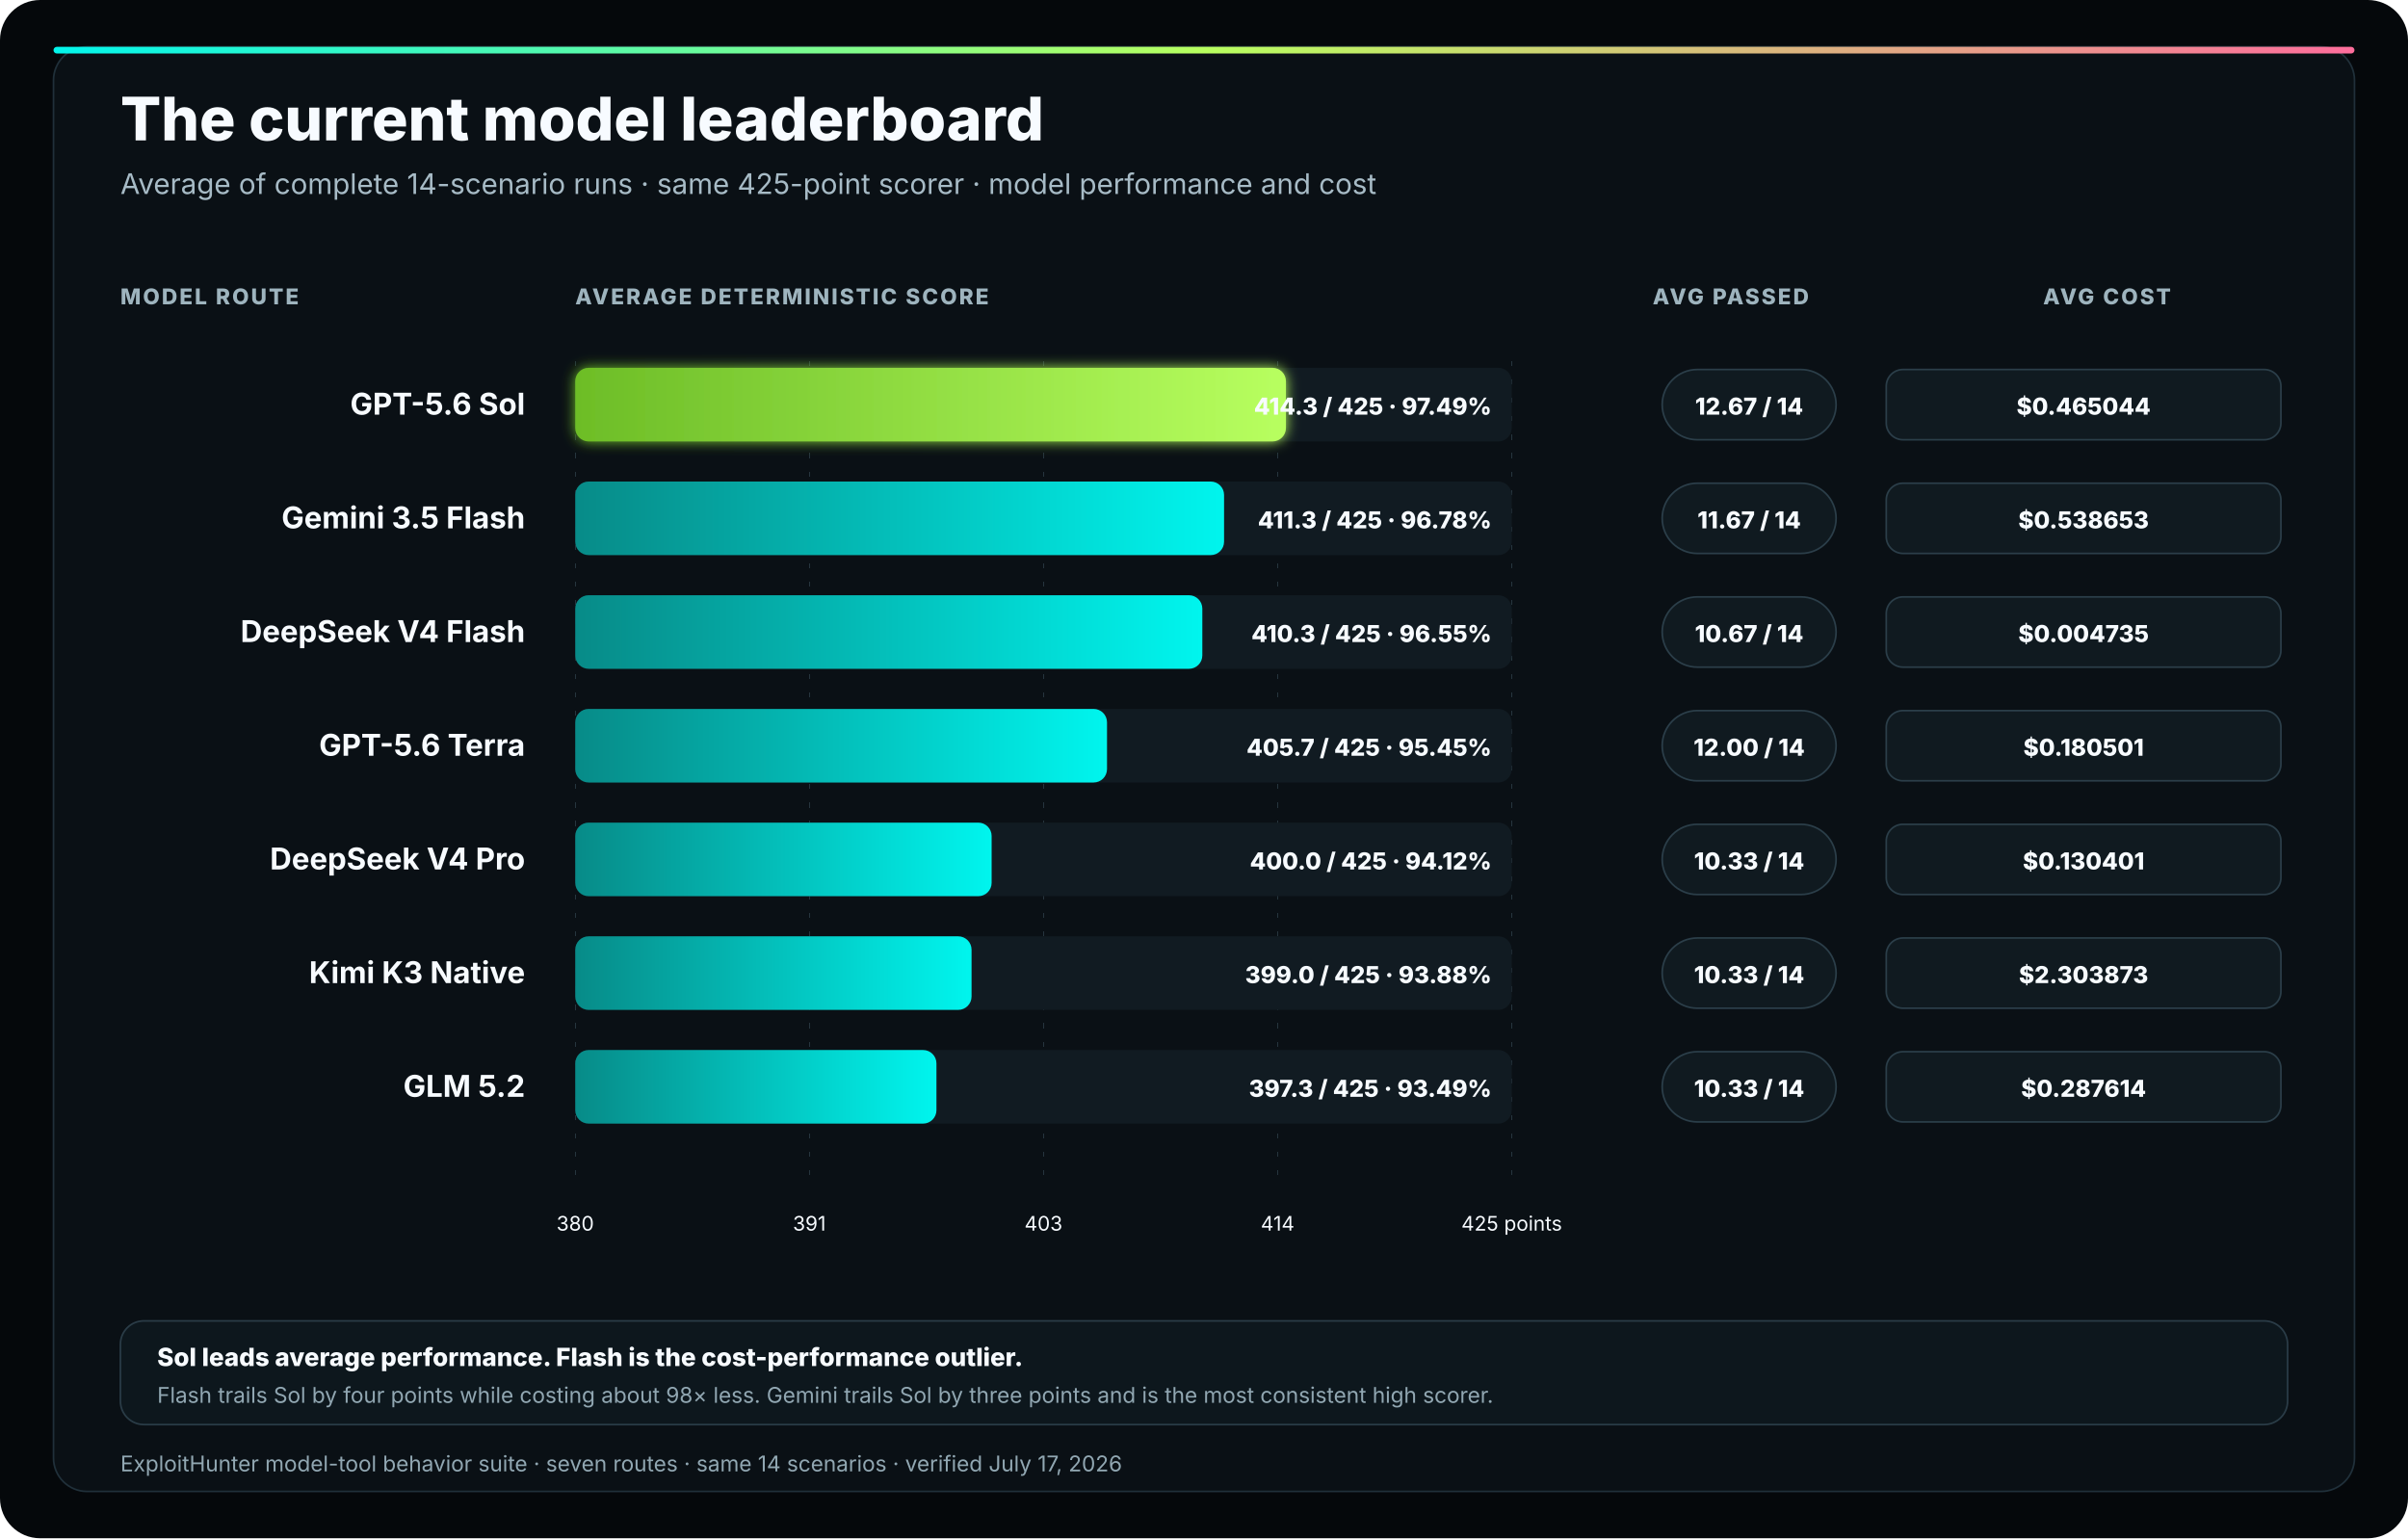
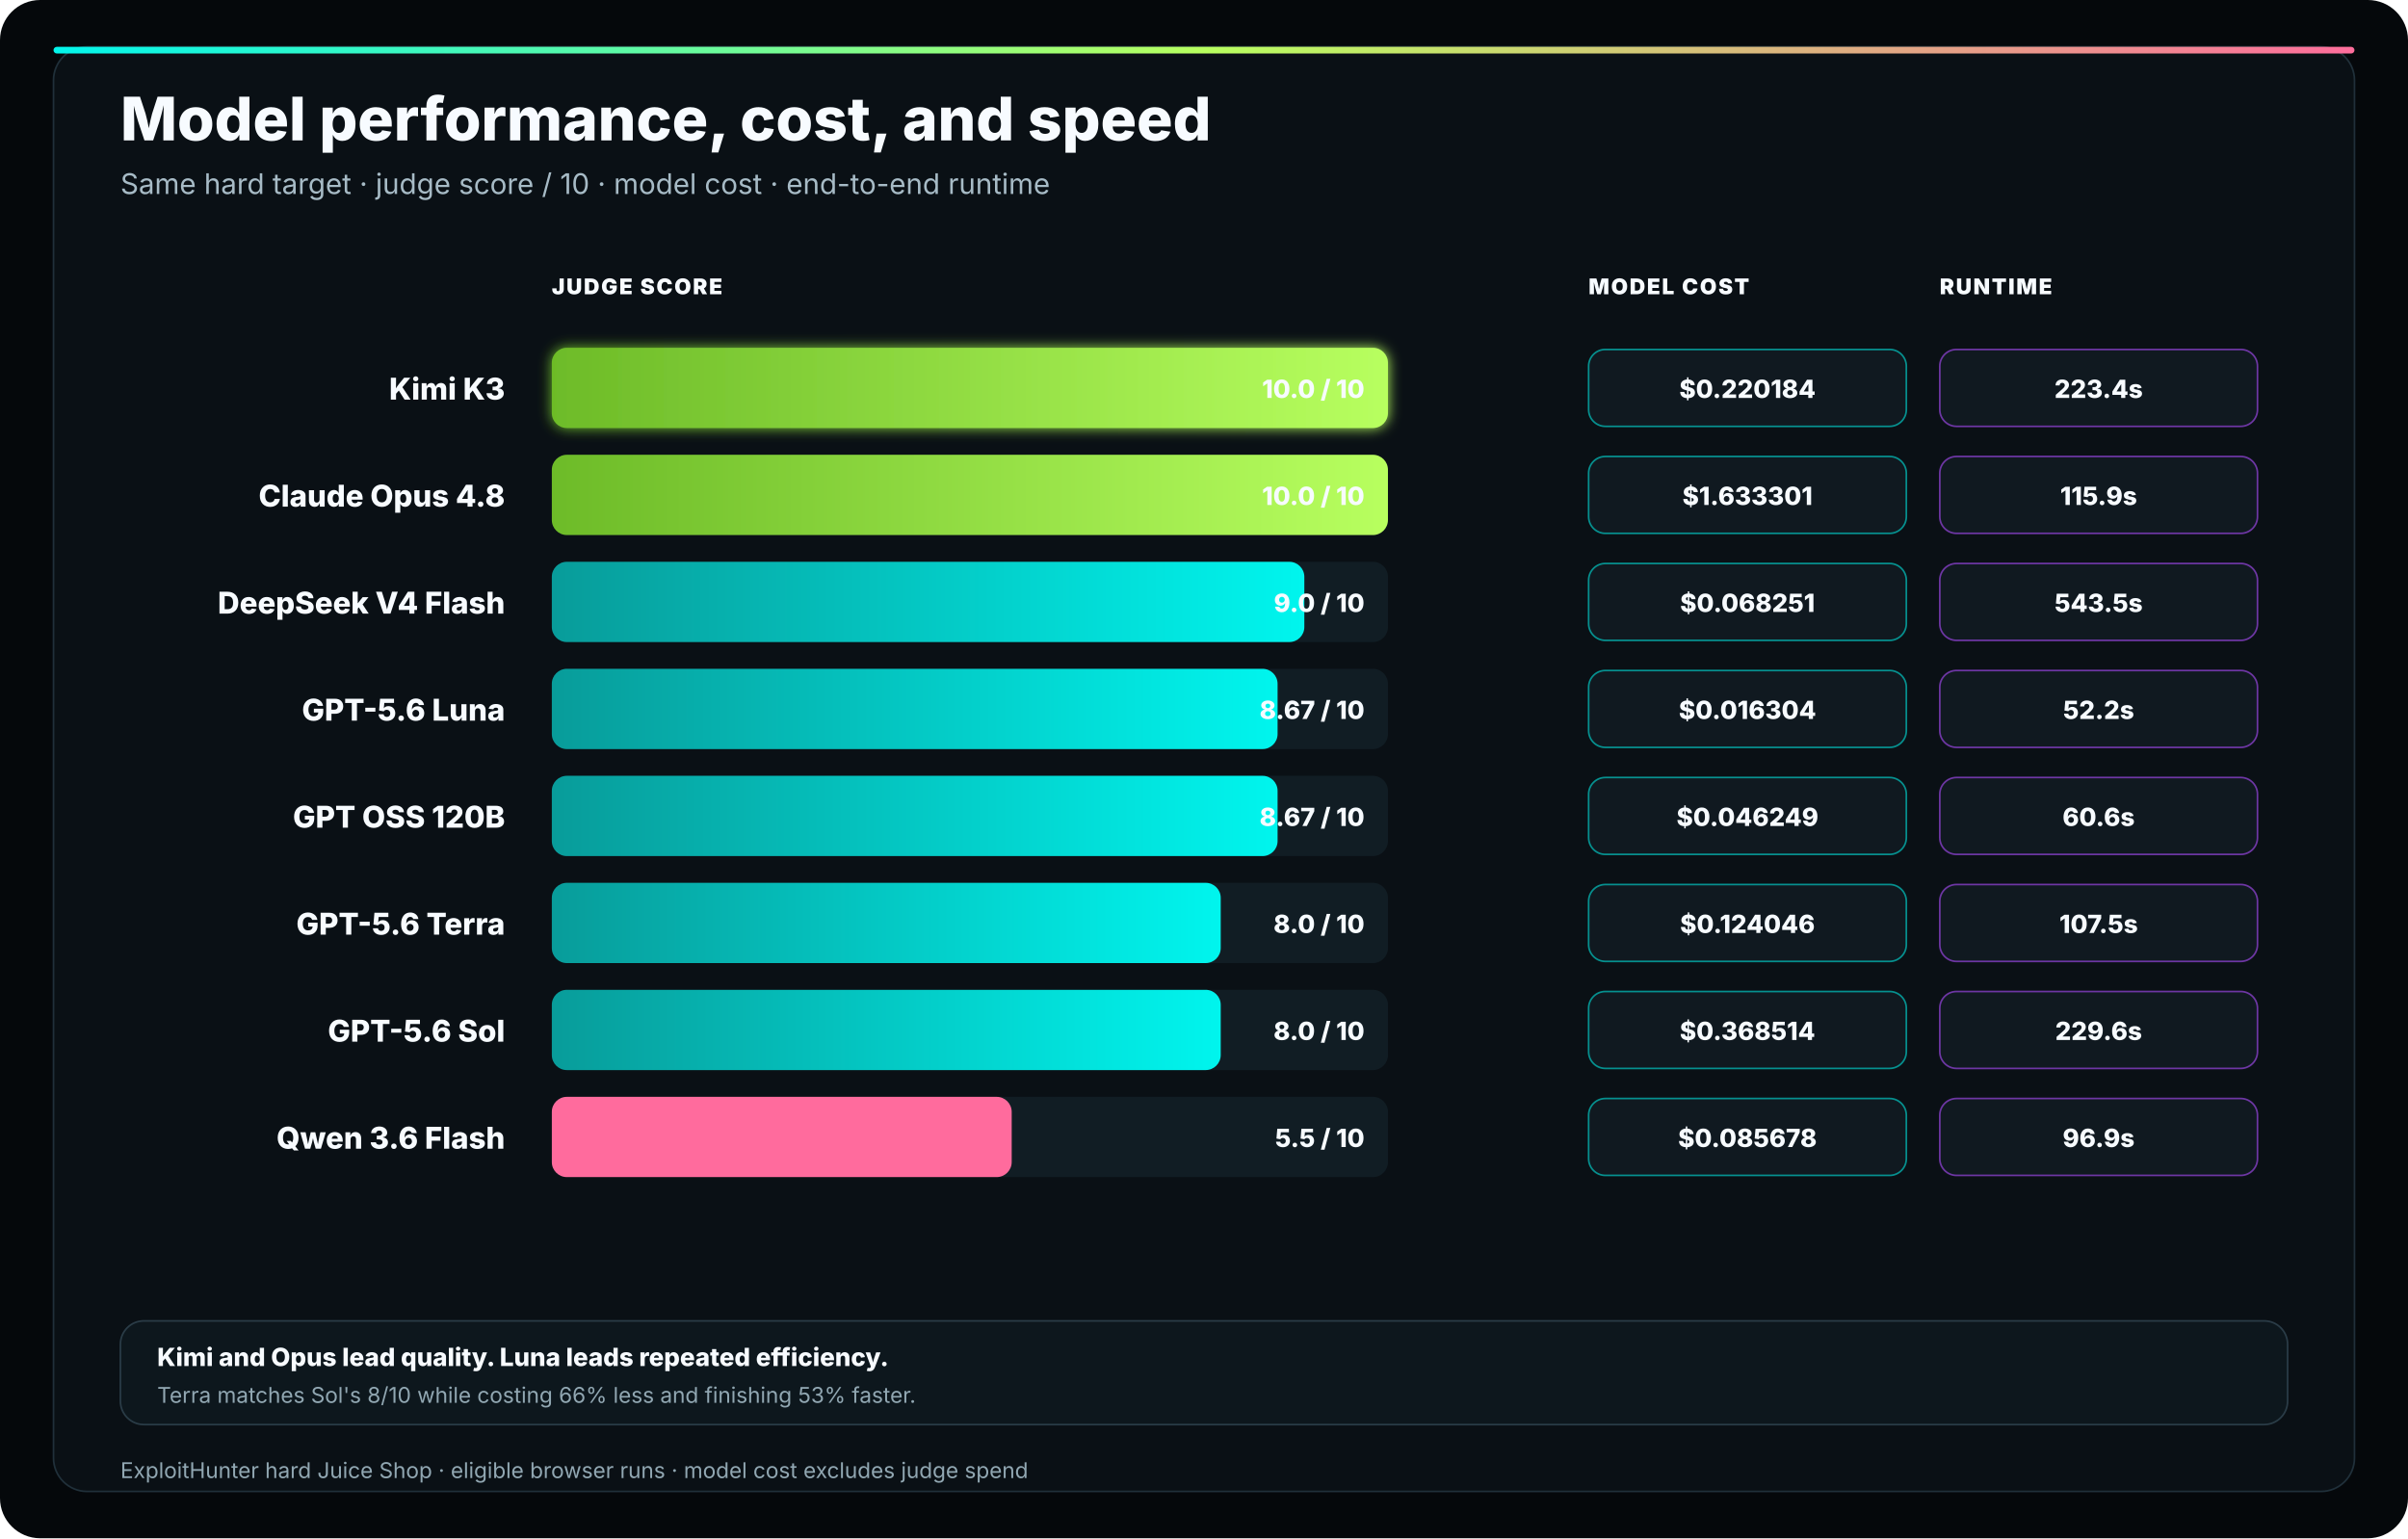
<svg xmlns="http://www.w3.org/2000/svg" viewBox="0 0 1440 920" role="img" aria-labelledby="title desc">
  <defs>
    <linearGradient id="rule" x1="0" x2="1">
      <stop stop-color="#00f5ee" />
      <stop offset=".5" stop-color="#b8ff5f" />
      <stop offset="1" stop-color="#ff6b9d" />
    </linearGradient>
    <linearGradient id="bar" x1="0" x2="1">
-       <stop stop-color="#078b88" />
+       <stop stop-color="#089c9a" />
      <stop offset="1" stop-color="#00f5ee" />
    </linearGradient>
-     <linearGradient id="best" x1="0" x2="1">
-       <stop stop-color="#6dbd27" />
+     <linearGradient id="winner" x1="0" x2="1">
+       <stop stop-color="#6dbb28" />
      <stop offset="1" stop-color="#b8ff5f" />
    </linearGradient>
    <filter id="glow" x="-30%" y="-70%" width="160%" height="240%">
      <feGaussianBlur stdDeviation="4" result="b" />
      <feMerge>
        <feMergeNode in="b" />
        <feMergeNode in="SourceGraphic" />
      </feMerge>
    </filter>
-     <style>text{font-family:ui-sans-serif,system-ui,-apple-system,BlinkMacSystemFont,"Segoe UI",sans-serif;fill:#f7fbff}.title{font-size:36px;font-weight:820}.sub{font-size:17px;fill:#a7bbc6}.head{font-size:13px;font-weight:800;letter-spacing:1.2px;fill:#9eb4be}.label{font-size:18px;font-weight:750}.value{font-size:14px;font-weight:800;font-variant-numeric:tabular-nums}.meta{font-size:12px;fill:#91a7b2}.note{font-size:13px;fill:#91a7b2}.grid{stroke:#26353e;stroke-width:.75;stroke-dasharray:3 8;shape-rendering:crispEdges}.track{fill:#111b22}.score{fill:url(#bar)}.winner{fill:url(#best)}.pill{fill:#101a20;stroke:#2b3e49}</style>
+     <style>text{font-family:ui-sans-serif,system-ui,-apple-system,BlinkMacSystemFont,"Segoe UI",sans-serif;fill:#f7fbff}.title{font-size:36px;font-weight:820}.sub{font-size:17px;fill:#a7bbc6}.head{font-size:13px;font-weight:850;letter-spacing:1px;fill:#9eb4be}.label{font-size:18px;font-weight:760}.value{font-size:15px;font-weight:820;font-variant-numeric:tabular-nums}.note{font-size:13px;fill:#91a7b2}.track{fill:#111d24}.score{fill:url(#bar)}.winner{fill:url(#winner)}.pill{fill:#101920;stroke:#2a414c}.cost{fill:#101920;stroke:#00f5ee;stroke-opacity:.55}.runtime{fill:#101920;stroke:#ad4dff;stroke-opacity:.6}</style>
  </defs>
  <rect width="1440" height="920" rx="24" fill="#05080b" />
  <rect x="32" y="28" width="1376" height="864" rx="20" fill="#0a1015" stroke="#20303a" />
  <rect x="32" y="28" width="1376" height="4" rx="2" fill="url(#rule)" />
-   <text class="title" x="72" y="84">The current model leaderboard</text>
-   <text class="sub" x="72" y="116">Average of complete 14-scenario runs · same 425-point scorer · model performance and cost</text>
-   <text class="head" x="72" y="182">MODEL ROUTE</text>
-   <text class="head" x="344" y="182">AVERAGE DETERMINISTIC SCORE</text>
-   <text class="head" x="1035" y="182" text-anchor="middle">AVG PASSED</text>
-   <text class="head" x="1260" y="182" text-anchor="middle">AVG COST</text>
-   <g transform="translate(344 216)">
-     <g class="grid">
-       <line x1="0" y1="0" x2="0" y2="488" />
-       <line x1="140" y1="0" x2="140" y2="488" />
-       <line x1="280" y1="0" x2="280" y2="488" />
-       <line x1="420" y1="0" x2="420" y2="488" />
-       <line x1="560" y1="0" x2="560" y2="488" />
+   <text class="title" x="72" y="84">Model performance, cost, and speed</text>
+   <text class="sub" x="72" y="116">Same hard target · judge score / 10 · model cost · end-to-end runtime</text>
+   <g transform="translate(330 176)">
+     <g class="head">
+       <text x="0" y="0">JUDGE SCORE</text>
+       <text x="620" y="0">MODEL COST</text>
+       <text x="830" y="0">RUNTIME</text>
    </g>
-     <g class="meta" text-anchor="middle">
-       <text x="0" y="520">380</text>
-       <text x="140" y="520">391</text>
-       <text x="280" y="520">403</text>
-       <text x="420" y="520">414</text>
-       <text x="560" y="520">425 points</text>
-     </g>
-     <g transform="translate(0 4)">
-       <text class="label" x="-30" y="28" text-anchor="end">GPT-5.6 Sol</text>
-       <rect class="track" width="560" height="44" rx="8" />
-       <rect class="winner" width="425" height="44" rx="8" filter="url(#glow)" />
-       <text class="value" x="548" y="28" text-anchor="end">414.3 / 425 · 97.49%</text>
-       <g transform="translate(650 1)">
-         <rect class="pill" width="104" height="42" rx="21" />
-         <text class="value" x="52" y="27" text-anchor="middle">12.67 / 14</text>
+     <g transform="translate(0 32)">
+       <g transform="translate(0 0)">
+         <text class="label" x="-28" y="31" text-anchor="end">Kimi K3</text>
+         <rect class="track" width="500" height="48" rx="9" />
+         <rect class="winner" width="500" height="48" rx="9" filter="url(#glow)" />
+         <text class="value" x="486" y="30" text-anchor="end">10.0 / 10</text>
+         <g transform="translate(620 1)">
+           <rect class="cost" width="190" height="46" rx="10" />
+           <text class="value" x="95" y="29" text-anchor="middle">$0.220184</text>
+         </g>
+         <g transform="translate(830 1)">
+           <rect class="runtime" width="190" height="46" rx="10" />
+           <text class="value" x="95" y="29" text-anchor="middle">223.4s</text>
+         </g>
      </g>
-       <g transform="translate(784 1)">
-         <rect class="pill" width="236" height="42" rx="10" />
-         <text class="value" x="118" y="27" text-anchor="middle">$0.465044</text>
+       <g transform="translate(0 64)">
+         <text class="label" x="-28" y="31" text-anchor="end">Claude Opus 4.8</text>
+         <rect class="track" width="500" height="48" rx="9" />
+         <rect class="winner" width="500" height="48" rx="9" />
+         <text class="value" x="486" y="30" text-anchor="end">10.0 / 10</text>
+         <g transform="translate(620 1)">
+           <rect class="cost" width="190" height="46" rx="10" />
+           <text class="value" x="95" y="29" text-anchor="middle">$1.633301</text>
+         </g>
+         <g transform="translate(830 1)">
+           <rect class="runtime" width="190" height="46" rx="10" />
+           <text class="value" x="95" y="29" text-anchor="middle">115.9s</text>
+         </g>
      </g>
-     </g>
-     <g transform="translate(0 72)">
-       <text class="label" x="-30" y="28" text-anchor="end">Gemini 3.5 Flash</text>
-       <rect class="track" width="560" height="44" rx="8" />
-       <rect class="score" width="388" height="44" rx="8" />
-       <text class="value" x="548" y="28" text-anchor="end">411.3 / 425 · 96.78%</text>
-       <g transform="translate(650 1)">
-         <rect class="pill" width="104" height="42" rx="21" />
-         <text class="value" x="52" y="27" text-anchor="middle">11.67 / 14</text>
+       <g transform="translate(0 128)">
+         <text class="label" x="-28" y="31" text-anchor="end">DeepSeek V4 Flash</text>
+         <rect class="track" width="500" height="48" rx="9" />
+         <rect class="score" width="450" height="48" rx="9" />
+         <text class="value" x="486" y="30" text-anchor="end">9.0 / 10</text>
+         <g transform="translate(620 1)">
+           <rect class="cost" width="190" height="46" rx="10" />
+           <text class="value" x="95" y="29" text-anchor="middle">$0.068251</text>
+         </g>
+         <g transform="translate(830 1)">
+           <rect class="runtime" width="190" height="46" rx="10" />
+           <text class="value" x="95" y="29" text-anchor="middle">543.5s</text>
+         </g>
      </g>
-       <g transform="translate(784 1)">
-         <rect class="pill" width="236" height="42" rx="10" />
-         <text class="value" x="118" y="27" text-anchor="middle">$0.538653</text>
+       <g transform="translate(0 192)">
+         <text class="label" x="-28" y="31" text-anchor="end">GPT-5.6 Luna</text>
+         <rect class="track" width="500" height="48" rx="9" />
+         <rect class="score" width="434" height="48" rx="9" />
+         <text class="value" x="486" y="30" text-anchor="end">8.67 / 10</text>
+         <g transform="translate(620 1)">
+           <rect class="cost" width="190" height="46" rx="10" />
+           <text class="value" x="95" y="29" text-anchor="middle">$0.016304</text>
+         </g>
+         <g transform="translate(830 1)">
+           <rect class="runtime" width="190" height="46" rx="10" />
+           <text class="value" x="95" y="29" text-anchor="middle">52.2s</text>
+         </g>
      </g>
-     </g>
-     <g transform="translate(0 140)">
-       <text class="label" x="-30" y="28" text-anchor="end">DeepSeek V4 Flash</text>
-       <rect class="track" width="560" height="44" rx="8" />
-       <rect class="score" width="375" height="44" rx="8" />
-       <text class="value" x="548" y="28" text-anchor="end">410.3 / 425 · 96.55%</text>
-       <g transform="translate(650 1)">
-         <rect class="pill" width="104" height="42" rx="21" />
-         <text class="value" x="52" y="27" text-anchor="middle">10.67 / 14</text>
+       <g transform="translate(0 256)">
+         <text class="label" x="-28" y="31" text-anchor="end">GPT OSS 120B</text>
+         <rect class="track" width="500" height="48" rx="9" />
+         <rect class="score" width="434" height="48" rx="9" />
+         <text class="value" x="486" y="30" text-anchor="end">8.67 / 10</text>
+         <g transform="translate(620 1)">
+           <rect class="cost" width="190" height="46" rx="10" />
+           <text class="value" x="95" y="29" text-anchor="middle">$0.046249</text>
+         </g>
+         <g transform="translate(830 1)">
+           <rect class="runtime" width="190" height="46" rx="10" />
+           <text class="value" x="95" y="29" text-anchor="middle">60.6s</text>
+         </g>
      </g>
-       <g transform="translate(784 1)">
-         <rect class="pill" width="236" height="42" rx="10" />
-         <text class="value" x="118" y="27" text-anchor="middle">$0.004735</text>
+       <g transform="translate(0 320)">
+         <text class="label" x="-28" y="31" text-anchor="end">GPT-5.6 Terra</text>
+         <rect class="track" width="500" height="48" rx="9" />
+         <rect class="score" width="400" height="48" rx="9" />
+         <text class="value" x="486" y="30" text-anchor="end">8.0 / 10</text>
+         <g transform="translate(620 1)">
+           <rect class="cost" width="190" height="46" rx="10" />
+           <text class="value" x="95" y="29" text-anchor="middle">$0.124046</text>
+         </g>
+         <g transform="translate(830 1)">
+           <rect class="runtime" width="190" height="46" rx="10" />
+           <text class="value" x="95" y="29" text-anchor="middle">107.5s</text>
+         </g>
      </g>
-     </g>
-     <g transform="translate(0 208)">
-       <text class="label" x="-30" y="28" text-anchor="end">GPT-5.6 Terra</text>
-       <rect class="track" width="560" height="44" rx="8" />
-       <rect class="score" width="318" height="44" rx="8" />
-       <text class="value" x="548" y="28" text-anchor="end">405.7 / 425 · 95.45%</text>
-       <g transform="translate(650 1)">
-         <rect class="pill" width="104" height="42" rx="21" />
-         <text class="value" x="52" y="27" text-anchor="middle">12.00 / 14</text>
+       <g transform="translate(0 384)">
+         <text class="label" x="-28" y="31" text-anchor="end">GPT-5.6 Sol</text>
+         <rect class="track" width="500" height="48" rx="9" />
+         <rect class="score" width="400" height="48" rx="9" />
+         <text class="value" x="486" y="30" text-anchor="end">8.0 / 10</text>
+         <g transform="translate(620 1)">
+           <rect class="cost" width="190" height="46" rx="10" />
+           <text class="value" x="95" y="29" text-anchor="middle">$0.368514</text>
+         </g>
+         <g transform="translate(830 1)">
+           <rect class="runtime" width="190" height="46" rx="10" />
+           <text class="value" x="95" y="29" text-anchor="middle">229.6s</text>
+         </g>
      </g>
-       <g transform="translate(784 1)">
-         <rect class="pill" width="236" height="42" rx="10" />
-         <text class="value" x="118" y="27" text-anchor="middle">$0.180501</text>
-       </g>
-     </g>
-     <g transform="translate(0 276)">
-       <text class="label" x="-30" y="28" text-anchor="end">DeepSeek V4 Pro</text>
-       <rect class="track" width="560" height="44" rx="8" />
-       <rect class="score" width="249" height="44" rx="8" />
-       <text class="value" x="548" y="28" text-anchor="end">400.0 / 425 · 94.12%</text>
-       <g transform="translate(650 1)">
-         <rect class="pill" width="104" height="42" rx="21" />
-         <text class="value" x="52" y="27" text-anchor="middle">10.33 / 14</text>
-       </g>
-       <g transform="translate(784 1)">
-         <rect class="pill" width="236" height="42" rx="10" />
-         <text class="value" x="118" y="27" text-anchor="middle">$0.130401</text>
-       </g>
-     </g>
-     <g transform="translate(0 344)">
-       <text class="label" x="-30" y="28" text-anchor="end">Kimi K3 Native</text>
-       <rect class="track" width="560" height="44" rx="8" />
-       <rect class="score" width="237" height="44" rx="8" />
-       <text class="value" x="548" y="28" text-anchor="end">399.0 / 425 · 93.88%</text>
-       <g transform="translate(650 1)">
-         <rect class="pill" width="104" height="42" rx="21" />
-         <text class="value" x="52" y="27" text-anchor="middle">10.33 / 14</text>
-       </g>
-       <g transform="translate(784 1)">
-         <rect class="pill" width="236" height="42" rx="10" />
-         <text class="value" x="118" y="27" text-anchor="middle">$2.303873</text>
-       </g>
-     </g>
-     <g transform="translate(0 412)">
-       <text class="label" x="-30" y="28" text-anchor="end">GLM 5.2</text>
-       <rect class="track" width="560" height="44" rx="8" />
-       <rect class="score" width="216" height="44" rx="8" />
-       <text class="value" x="548" y="28" text-anchor="end">397.3 / 425 · 93.49%</text>
-       <g transform="translate(650 1)">
-         <rect class="pill" width="104" height="42" rx="21" />
-         <text class="value" x="52" y="27" text-anchor="middle">10.33 / 14</text>
-       </g>
-       <g transform="translate(784 1)">
-         <rect class="pill" width="236" height="42" rx="10" />
-         <text class="value" x="118" y="27" text-anchor="middle">$0.287614</text>
+       <g transform="translate(0 448)">
+         <text class="label" x="-28" y="31" text-anchor="end">Qwen 3.6 Flash</text>
+         <rect class="track" width="500" height="48" rx="9" />
+         <rect width="275" height="48" rx="9" fill="#ff6b9d" />
+         <text class="value" x="486" y="30" text-anchor="end">5.5 / 10</text>
+         <g transform="translate(620 1)">
+           <rect class="cost" width="190" height="46" rx="10" />
+           <text class="value" x="95" y="29" text-anchor="middle">$0.085678</text>
+         </g>
+         <g transform="translate(830 1)">
+           <rect class="runtime" width="190" height="46" rx="10" />
+           <text class="value" x="95" y="29" text-anchor="middle">96.9s</text>
+         </g>
      </g>
    </g>
  </g>
  <g transform="translate(72 790)">
    <rect width="1296" height="62" rx="14" fill="#0d171d" stroke="#2a3c47" />
-     <text x="22" y="27" font-size="15" font-weight="800" fill="#dfffc0">Sol leads average performance. Flash is the cost-performance outlier.</text>
-     <text class="note" x="22" y="49">Flash trails Sol by four points while costing about 98× less. Gemini trails Sol by three points and is the most consistent high scorer.</text>
+     <text x="22" y="27" font-size="15" font-weight="820" fill="#dfffc0">Kimi and Opus lead quality. Luna leads repeated efficiency.</text>
+     <text class="note" x="22" y="49">Terra matches Sol's 8/10 while costing 66% less and finishing 53% faster.</text>
  </g>
-   <text class="note" x="72" y="880">ExploitHunter model-tool behavior suite · seven routes · same 14 scenarios · verified July 17, 2026</text>
+   <text class="note" x="72" y="884">ExploitHunter hard Juice Shop · eligible browser runs · model cost excludes judge spend</text>
</svg>
